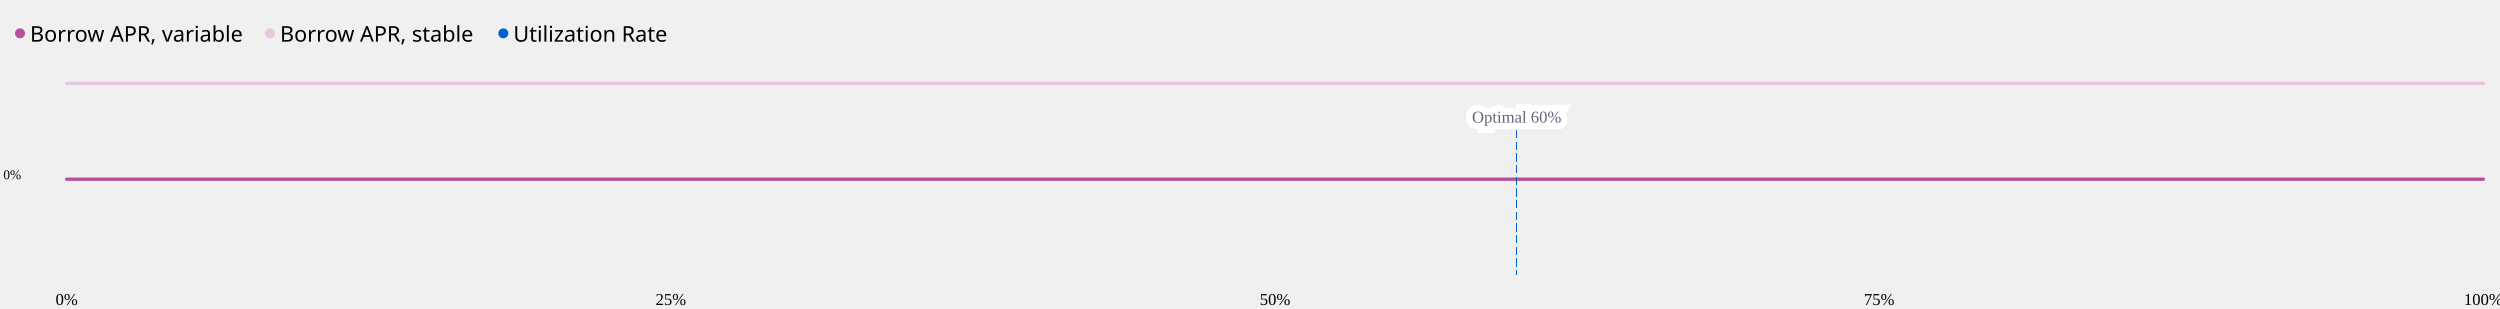
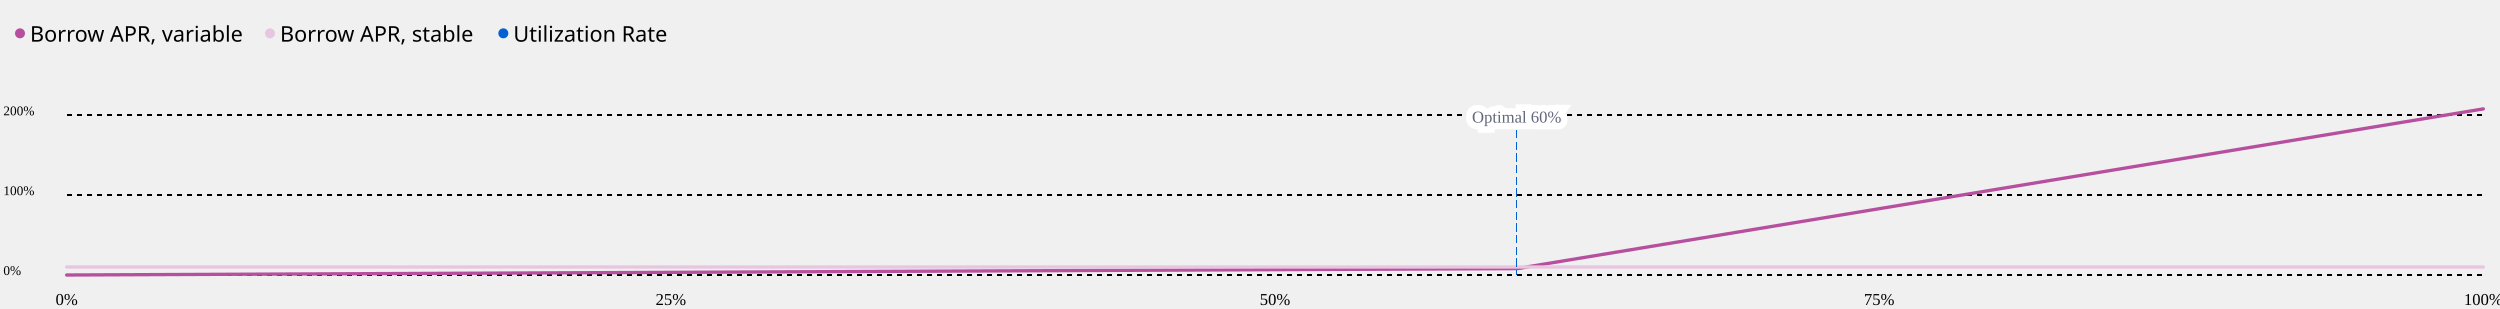
<svg xmlns="http://www.w3.org/2000/svg" style="background: white;" width="1500" height="185">
  <g style="color: black; font-size: 13px; font-family: sans-serif; transform: translate(18px, 25px);">
    <g>
      <circle r="3" cx="-6" cy="-5" style="fill: #B6509E" />
      <text>Borrow APR, variable</text>
    </g>
    <g style="transform: translateX(150px);">
      <circle r="3" cx="-6" cy="-5" style="fill: rgb(231, 198, 223)" />
      <text>Borrow APR, stable</text>
    </g>
    <g style="transform: translateX(290px);">
      <circle r="3" cx="-6" cy="-5" style="fill: rgb(0, 98, 210)" />
      <text>Utilization Rate</text>
    </g>
  </g>
  <g class="visx-group" transform="translate(40, 50)">
    <g class="visx-group visx-rows" transform="translate(0, 0)">
-       <line class="visx-line" x1="0" y1="57.5" x2="1450" y2="57.5" fill="transparent" shape-rendering="crispEdges" stroke="#000" stroke-width="1" stroke-dasharray="3,3" pointer-events="none" />
+       <line class="visx-line" x1="0" y1="115" x2="1450" y2="115" fill="transparent" shape-rendering="crispEdges" stroke="#000" stroke-width="1" stroke-dasharray="3,3" pointer-events="none" />
+       <line class="visx-line" x1="0" y1="67.083" x2="1450" y2="67.083" fill="transparent" shape-rendering="crispEdges" stroke="#000" stroke-width="1" stroke-dasharray="3,3" pointer-events="none" />
+       <line class="visx-line" x1="0" y1="19.167" x2="1450" y2="19.167" fill="transparent" shape-rendering="crispEdges" stroke="#000" stroke-width="1" stroke-dasharray="3,3" pointer-events="none" />
    </g>
-     <path class="visx-linepath" d="M0,57.5C2.417,57.5,4.833,57.5,7.25,57.5C9.667,57.5,12.083,57.5,14.5,57.5C16.917,57.5,19.333,57.5,21.75,57.5C24.167,57.5,26.583,57.5,29,57.5C31.417,57.5,33.833,57.5,36.25,57.5C38.667,57.5,41.083,57.5,43.5,57.5C45.917,57.5,48.333,57.5,50.75,57.5C53.167,57.5,55.583,57.5,58,57.5C60.417,57.5,62.833,57.5,65.25,57.5C67.667,57.5,70.083,57.5,72.5,57.5C74.917,57.5,77.333,57.5,79.75,57.5C82.167,57.5,84.583,57.5,87,57.5C89.417,57.5,91.833,57.5,94.25,57.5C96.667,57.5,99.083,57.5,101.5,57.5C103.917,57.5,106.333,57.5,108.75,57.5C111.167,57.5,113.583,57.5,116,57.5C118.417,57.5,120.833,57.5,123.25,57.5C125.667,57.5,128.083,57.5,130.5,57.5C132.917,57.5,135.333,57.5,137.75,57.5C140.167,57.5,142.583,57.5,145,57.5C147.417,57.5,149.833,57.5,152.25,57.5C154.667,57.5,157.083,57.5,159.5,57.5C161.917,57.5,164.333,57.5,166.75,57.5C169.167,57.5,171.583,57.5,174,57.5C176.417,57.5,178.833,57.5,181.25,57.5C183.667,57.5,186.083,57.5,188.5,57.5C190.917,57.5,193.333,57.5,195.75,57.5C198.167,57.5,200.583,57.5,203,57.5C205.417,57.5,207.833,57.5,210.25,57.5C212.667,57.5,215.083,57.5,217.5,57.5C219.917,57.5,222.333,57.5,224.75,57.5C227.167,57.5,229.583,57.5,232,57.5C234.417,57.5,236.833,57.5,239.25,57.5C241.667,57.5,244.083,57.5,246.5,57.5C248.917,57.5,251.333,57.5,253.75,57.5C256.167,57.5,258.583,57.5,261,57.5C263.417,57.5,265.833,57.5,268.25,57.5C270.667,57.5,273.083,57.5,275.5,57.5C277.917,57.5,280.333,57.5,282.75,57.5C285.167,57.5,287.583,57.5,290,57.5C292.417,57.5,294.833,57.5,297.25,57.5C299.667,57.5,302.083,57.5,304.5,57.5C306.917,57.5,309.333,57.5,311.75,57.5C314.167,57.5,316.583,57.5,319,57.5C321.417,57.5,323.833,57.5,326.25,57.5C328.667,57.5,331.083,57.5,333.5,57.5C335.917,57.5,338.333,57.5,340.75,57.5C343.167,57.5,345.583,57.5,348,57.5C350.417,57.5,352.833,57.5,355.25,57.5C357.667,57.5,360.083,57.5,362.5,57.5C364.917,57.5,367.333,57.5,369.75,57.5C372.167,57.5,374.583,57.5,377,57.5C379.417,57.5,381.833,57.5,384.25,57.5C386.667,57.5,389.083,57.5,391.5,57.5C393.917,57.5,396.333,57.5,398.75,57.5C401.167,57.5,403.583,57.5,406,57.5C408.417,57.5,410.833,57.5,413.25,57.5C415.667,57.5,418.083,57.5,420.5,57.5C422.917,57.5,425.333,57.5,427.75,57.5C430.167,57.5,432.583,57.5,435,57.5C437.417,57.5,439.833,57.5,442.25,57.5C444.667,57.5,447.083,57.5,449.5,57.5C451.917,57.5,454.333,57.5,456.75,57.5C459.167,57.5,461.583,57.5,464,57.5C466.417,57.5,468.833,57.5,471.25,57.5C473.667,57.5,476.083,57.5,478.5,57.5C480.917,57.5,483.333,57.5,485.75,57.5C488.167,57.5,490.583,57.5,493,57.5C495.417,57.5,497.833,57.5,500.25,57.5C502.667,57.5,505.083,57.5,507.5,57.5C509.917,57.5,512.333,57.5,514.75,57.5C517.167,57.5,519.583,57.5,522,57.5C524.417,57.5,526.833,57.5,529.25,57.5C531.667,57.5,534.083,57.5,536.5,57.5C538.917,57.5,541.333,57.5,543.75,57.5C546.167,57.5,548.583,57.5,551,57.5C553.417,57.5,555.833,57.5,558.25,57.5C560.667,57.5,563.083,57.5,565.5,57.5C567.917,57.5,570.333,57.5,572.75,57.5C575.167,57.5,577.583,57.5,580,57.5C582.417,57.5,584.833,57.5,587.25,57.5C589.667,57.5,592.083,57.5,594.5,57.5C596.917,57.5,599.333,57.5,601.75,57.5C604.167,57.5,606.583,57.5,609,57.5C611.417,57.5,613.833,57.5,616.25,57.5C618.667,57.5,621.083,57.5,623.5,57.5C625.917,57.5,628.333,57.5,630.75,57.5C633.167,57.5,635.583,57.5,638,57.5C640.417,57.5,642.833,57.5,645.25,57.5C647.667,57.5,650.083,57.5,652.5,57.5C654.917,57.5,657.333,57.5,659.75,57.5C662.167,57.5,664.583,57.5,667,57.5C669.417,57.5,671.833,57.5,674.25,57.5C676.667,57.5,679.083,57.5,681.5,57.5C683.917,57.5,686.333,57.5,688.75,57.5C691.167,57.5,693.583,57.5,696,57.5C698.417,57.5,700.833,57.5,703.25,57.5C705.667,57.5,708.083,57.5,710.5,57.5C712.917,57.5,715.333,57.5,717.75,57.5C720.167,57.5,722.583,57.5,725,57.5C727.417,57.5,729.833,57.5,732.25,57.5C734.667,57.5,737.083,57.5,739.5,57.5C741.917,57.5,744.333,57.5,746.75,57.5C749.167,57.5,751.583,57.5,754,57.5C756.417,57.5,758.833,57.5,761.25,57.5C763.667,57.5,766.083,57.5,768.5,57.5C770.917,57.5,773.333,57.5,775.75,57.5C778.167,57.5,780.583,57.5,783,57.5C785.417,57.5,787.833,57.5,790.25,57.5C792.667,57.5,795.083,57.5,797.5,57.5C799.917,57.5,802.333,57.5,804.75,57.5C807.167,57.5,809.583,57.5,812,57.5C814.417,57.5,816.833,57.5,819.25,57.5C821.667,57.5,824.083,57.5,826.5,57.5C828.917,57.5,831.333,57.5,833.75,57.5C836.167,57.5,838.583,57.5,841,57.5C843.417,57.5,845.833,57.5,848.25,57.5C850.667,57.5,853.083,57.5,855.5,57.5C857.917,57.5,860.333,57.5,862.75,57.5C865.167,57.5,867.583,57.5,870,57.5C872.417,57.5,874.833,57.5,877.25,57.5C879.667,57.5,882.083,57.5,884.5,57.5C886.917,57.5,889.333,57.5,891.75,57.5C894.167,57.5,896.583,57.5,899,57.5C901.417,57.5,903.833,57.5,906.25,57.5C908.667,57.5,911.083,57.5,913.5,57.5C915.917,57.5,918.333,57.5,920.75,57.5C923.167,57.5,925.583,57.5,928,57.5C930.417,57.5,932.833,57.5,935.25,57.5C937.667,57.5,940.083,57.5,942.5,57.5C944.917,57.5,947.333,57.5,949.75,57.5C952.167,57.5,954.583,57.5,957,57.5C959.417,57.5,961.833,57.5,964.25,57.5C966.667,57.5,969.083,57.5,971.5,57.5C973.917,57.5,976.333,57.5,978.75,57.5C981.167,57.5,983.583,57.5,986,57.5C988.417,57.5,990.833,57.5,993.25,57.5C995.667,57.5,998.083,57.5,1000.5,57.5C1002.917,57.5,1005.333,57.5,1007.75,57.5C1010.167,57.5,1012.583,57.5,1015,57.5C1017.417,57.5,1019.833,57.5,1022.25,57.5C1024.667,57.5,1027.083,57.5,1029.5,57.5C1031.917,57.5,1034.333,57.5,1036.75,57.5C1039.167,57.5,1041.583,57.5,1044,57.5C1046.417,57.5,1048.833,57.5,1051.25,57.5C1053.667,57.5,1056.083,57.5,1058.5,57.5C1060.917,57.5,1063.333,57.5,1065.75,57.5C1068.167,57.5,1070.583,57.5,1073,57.5C1075.417,57.5,1077.833,57.5,1080.25,57.5C1082.667,57.5,1085.083,57.5,1087.5,57.5C1089.917,57.5,1092.333,57.5,1094.75,57.5C1097.167,57.5,1099.583,57.5,1102,57.5C1104.417,57.5,1106.833,57.5,1109.25,57.5C1111.667,57.5,1114.083,57.5,1116.5,57.5C1118.917,57.5,1121.333,57.5,1123.75,57.5C1126.167,57.5,1128.583,57.5,1131,57.5C1133.417,57.5,1135.833,57.5,1138.25,57.5C1140.667,57.5,1143.083,57.5,1145.5,57.5C1147.917,57.5,1150.333,57.5,1152.75,57.5C1155.167,57.5,1157.583,57.5,1160,57.5C1162.417,57.5,1164.833,57.5,1167.25,57.5C1169.667,57.5,1172.083,57.5,1174.5,57.5C1176.917,57.5,1179.333,57.5,1181.75,57.5C1184.167,57.5,1186.583,57.5,1189,57.5C1191.417,57.5,1193.833,57.5,1196.25,57.5C1198.667,57.5,1201.083,57.5,1203.5,57.5C1205.917,57.5,1208.333,57.5,1210.75,57.5C1213.167,57.5,1215.583,57.5,1218,57.5C1220.417,57.5,1222.833,57.5,1225.25,57.5C1227.667,57.5,1230.083,57.5,1232.5,57.5C1234.917,57.5,1237.333,57.5,1239.75,57.5C1242.167,57.5,1244.583,57.5,1247,57.5C1249.417,57.5,1251.833,57.5,1254.25,57.5C1256.667,57.5,1259.083,57.5,1261.5,57.5C1263.917,57.5,1266.333,57.5,1268.75,57.5C1271.167,57.5,1273.583,57.5,1276,57.5C1278.417,57.5,1280.833,57.5,1283.25,57.5C1285.667,57.5,1288.083,57.5,1290.5,57.5C1292.917,57.5,1295.333,57.5,1297.75,57.5C1300.167,57.5,1302.583,57.5,1305,57.5C1307.417,57.5,1309.833,57.5,1312.25,57.5C1314.667,57.5,1317.083,57.5,1319.5,57.5C1321.917,57.5,1324.333,57.5,1326.75,57.5C1329.167,57.5,1331.583,57.5,1334,57.5C1336.417,57.5,1338.833,57.5,1341.25,57.5C1343.667,57.5,1346.083,57.5,1348.5,57.5C1350.917,57.5,1353.333,57.5,1355.75,57.5C1358.167,57.5,1360.583,57.5,1363,57.5C1365.417,57.5,1367.833,57.5,1370.25,57.5C1372.667,57.5,1375.083,57.5,1377.5,57.5C1379.917,57.5,1382.333,57.5,1384.75,57.5C1387.167,57.5,1389.583,57.5,1392,57.5C1394.417,57.5,1396.833,57.5,1399.25,57.5C1401.667,57.5,1404.083,57.5,1406.5,57.5C1408.917,57.5,1411.333,57.5,1413.75,57.5C1416.167,57.5,1418.583,57.5,1421,57.5C1423.417,57.5,1425.833,57.5,1428.25,57.5C1430.667,57.5,1433.083,57.5,1435.5,57.5C1437.917,57.5,1440.333,57.5,1442.75,57.5C1445.167,57.5,1447.583,57.5,1450,57.5" fill="transparent" stroke-linecap="round" stroke="#B6509E" stroke-width="2" />
-     <path class="visx-linepath" d="M0,0C2.417,0,4.833,0,7.25,0C9.667,0,12.083,0,14.5,0C16.917,0,19.333,0,21.75,0C24.167,0,26.583,0,29,0C31.417,0,33.833,0,36.25,0C38.667,0,41.083,0,43.5,0C45.917,0,48.333,0,50.75,0C53.167,0,55.583,0,58,0C60.417,0,62.833,0,65.25,0C67.667,0,70.083,0,72.5,0C74.917,0,77.333,0,79.75,0C82.167,0,84.583,0,87,0C89.417,0,91.833,0,94.25,0C96.667,0,99.083,0,101.5,0C103.917,0,106.333,0,108.75,0C111.167,0,113.583,0,116,0C118.417,0,120.833,0,123.25,0C125.667,0,128.083,0,130.5,0C132.917,0,135.333,0,137.75,0C140.167,0,142.583,0,145,0C147.417,0,149.833,0,152.25,0C154.667,0,157.083,0,159.5,0C161.917,0,164.333,0,166.75,0C169.167,0,171.583,0,174,0C176.417,0,178.833,0,181.25,0C183.667,0,186.083,0,188.5,0C190.917,0,193.333,0,195.75,0C198.167,0,200.583,0,203,0C205.417,0,207.833,0,210.25,0C212.667,0,215.083,0,217.5,0C219.917,0,222.333,0,224.75,0C227.167,0,229.583,0,232,0C234.417,0,236.833,0,239.25,0C241.667,0,244.083,0,246.5,0C248.917,0,251.333,0,253.75,0C256.167,0,258.583,0,261,0C263.417,0,265.833,0,268.25,0C270.667,0,273.083,0,275.5,0C277.917,0,280.333,0,282.75,0C285.167,0,287.583,0,290,0C292.417,0,294.833,0,297.25,0C299.667,0,302.083,0,304.5,0C306.917,0,309.333,0,311.75,0C314.167,0,316.583,0,319,0C321.417,0,323.833,0,326.25,0C328.667,0,331.083,0,333.5,0C335.917,0,338.333,0,340.75,0C343.167,0,345.583,0,348,0C350.417,0,352.833,0,355.25,0C357.667,0,360.083,0,362.5,0C364.917,0,367.333,0,369.75,0C372.167,0,374.583,0,377,0C379.417,0,381.833,0,384.25,0C386.667,0,389.083,0,391.5,0C393.917,0,396.333,0,398.75,0C401.167,0,403.583,0,406,0C408.417,0,410.833,0,413.25,0C415.667,0,418.083,0,420.5,0C422.917,0,425.333,0,427.75,0C430.167,0,432.583,0,435,0C437.417,0,439.833,0,442.25,0C444.667,0,447.083,0,449.5,0C451.917,0,454.333,0,456.75,0C459.167,0,461.583,0,464,0C466.417,0,468.833,0,471.25,0C473.667,0,476.083,0,478.5,0C480.917,0,483.333,0,485.75,0C488.167,0,490.583,0,493,0C495.417,0,497.833,0,500.25,0C502.667,0,505.083,0,507.5,0C509.917,0,512.333,0,514.75,0C517.167,0,519.583,0,522,0C524.417,0,526.833,0,529.25,0C531.667,0,534.083,0,536.5,0C538.917,0,541.333,0,543.75,0C546.167,0,548.583,0,551,0C553.417,0,555.833,0,558.25,0C560.667,0,563.083,0,565.5,0C567.917,0,570.333,0,572.75,0C575.167,0,577.583,0,580,0C582.417,0,584.833,0,587.25,0C589.667,0,592.083,0,594.5,0C596.917,0,599.333,0,601.75,0C604.167,0,606.583,0,609,0C611.417,0,613.833,0,616.25,0C618.667,0,621.083,0,623.5,0C625.917,0,628.333,0,630.75,0C633.167,0,635.583,0,638,0C640.417,0,642.833,0,645.25,0C647.667,0,650.083,0,652.5,0C654.917,0,657.333,0,659.75,0C662.167,0,664.583,0,667,0C669.417,0,671.833,0,674.25,0C676.667,0,679.083,0,681.5,0C683.917,0,686.333,0,688.75,0C691.167,0,693.583,0,696,0C698.417,0,700.833,0,703.25,0C705.667,0,708.083,0,710.5,0C712.917,0,715.333,0,717.75,0C720.167,0,722.583,0,725,0C727.417,0,729.833,0,732.25,0C734.667,0,737.083,0,739.5,0C741.917,0,744.333,0,746.75,0C749.167,0,751.583,0,754,0C756.417,0,758.833,0,761.25,0C763.667,0,766.083,0,768.5,0C770.917,0,773.333,0,775.75,0C778.167,0,780.583,0,783,0C785.417,0,787.833,0,790.25,0C792.667,0,795.083,0,797.5,0C799.917,0,802.333,0,804.75,0C807.167,0,809.583,0,812,0C814.417,0,816.833,0,819.25,0C821.667,0,824.083,0,826.5,0C828.917,0,831.333,0,833.75,0C836.167,0,838.583,0,841,0C843.417,0,845.833,0,848.25,0C850.667,0,853.083,0,855.5,0C857.917,0,860.333,0,862.75,0C865.167,0,867.583,0,870,0C872.417,0,874.833,0,877.25,0C879.667,0,882.083,0,884.5,0C886.917,0,889.333,0,891.75,0C894.167,0,896.583,0,899,0C901.417,0,903.833,0,906.25,0C908.667,0,911.083,0,913.5,0C915.917,0,918.333,0,920.75,0C923.167,0,925.583,0,928,0C930.417,0,932.833,0,935.25,0C937.667,0,940.083,0,942.5,0C944.917,0,947.333,0,949.75,0C952.167,0,954.583,0,957,0C959.417,0,961.833,0,964.25,0C966.667,0,969.083,0,971.5,0C973.917,0,976.333,0,978.75,0C981.167,0,983.583,0,986,0C988.417,0,990.833,0,993.25,0C995.667,0,998.083,0,1000.5,0C1002.917,0,1005.333,0,1007.75,0C1010.167,0,1012.583,0,1015,0C1017.417,0,1019.833,0,1022.25,0C1024.667,0,1027.083,0,1029.5,0C1031.917,0,1034.333,0,1036.75,0C1039.167,0,1041.583,0,1044,0C1046.417,0,1048.833,0,1051.25,0C1053.667,0,1056.083,0,1058.5,0C1060.917,0,1063.333,0,1065.75,0C1068.167,0,1070.583,0,1073,0C1075.417,0,1077.833,0,1080.25,0C1082.667,0,1085.083,0,1087.5,0C1089.917,0,1092.333,0,1094.75,0C1097.167,0,1099.583,0,1102,0C1104.417,0,1106.833,0,1109.25,0C1111.667,0,1114.083,0,1116.5,0C1118.917,0,1121.333,0,1123.75,0C1126.167,0,1128.583,0,1131,0C1133.417,0,1135.833,0,1138.25,0C1140.667,0,1143.083,0,1145.5,0C1147.917,0,1150.333,0,1152.75,0C1155.167,0,1157.583,0,1160,0C1162.417,0,1164.833,0,1167.25,0C1169.667,0,1172.083,0,1174.5,0C1176.917,0,1179.333,0,1181.75,0C1184.167,0,1186.583,0,1189,0C1191.417,0,1193.833,0,1196.25,0C1198.667,0,1201.083,0,1203.5,0C1205.917,0,1208.333,0,1210.75,0C1213.167,0,1215.583,0,1218,0C1220.417,0,1222.833,0,1225.25,0C1227.667,0,1230.083,0,1232.5,0C1234.917,0,1237.333,0,1239.75,0C1242.167,0,1244.583,0,1247,0C1249.417,0,1251.833,0,1254.25,0C1256.667,0,1259.083,0,1261.5,0C1263.917,0,1266.333,0,1268.75,0C1271.167,0,1273.583,0,1276,0C1278.417,0,1280.833,0,1283.25,0C1285.667,0,1288.083,0,1290.5,0C1292.917,0,1295.333,0,1297.75,0C1300.167,0,1302.583,0,1305,0C1307.417,0,1309.833,0,1312.25,0C1314.667,0,1317.083,0,1319.5,0C1321.917,0,1324.333,0,1326.75,0C1329.167,0,1331.583,0,1334,0C1336.417,0,1338.833,0,1341.25,0C1343.667,0,1346.083,0,1348.5,0C1350.917,0,1353.333,0,1355.75,0C1358.167,0,1360.583,0,1363,0C1365.417,0,1367.833,0,1370.25,0C1372.667,0,1375.083,0,1377.5,0C1379.917,0,1382.333,0,1384.75,0C1387.167,0,1389.583,0,1392,0C1394.417,0,1396.833,0,1399.25,0C1401.667,0,1404.083,0,1406.5,0C1408.917,0,1411.333,0,1413.75,0C1416.167,0,1418.583,0,1421,0C1423.417,0,1425.833,0,1428.25,0C1430.667,0,1433.083,0,1435.5,0C1437.917,0,1440.333,0,1442.75,0C1445.167,0,1447.583,0,1450,0" fill="transparent" stroke-linecap="round" stroke="#E7C6DF" stroke-width="2" />
+     <path class="visx-linepath" d="M0,115C2.417,114.989,4.833,114.979,7.25,114.968C9.667,114.957,12.083,114.947,14.5,114.936C16.917,114.925,19.333,114.915,21.75,114.904C24.167,114.894,26.583,114.883,29,114.872C31.417,114.862,33.833,114.851,36.25,114.84C38.667,114.83,41.083,114.819,43.5,114.808C45.917,114.798,48.333,114.787,50.75,114.776C53.167,114.766,55.583,114.755,58,114.744C60.417,114.734,62.833,114.723,65.25,114.713C67.667,114.702,70.083,114.691,72.5,114.681C74.917,114.67,77.333,114.659,79.75,114.649C82.167,114.638,84.583,114.627,87,114.617C89.417,114.606,91.833,114.595,94.25,114.585C96.667,114.574,99.083,114.563,101.5,114.553C103.917,114.542,106.333,114.531,108.75,114.521C111.167,114.51,113.583,114.5,116,114.489C118.417,114.478,120.833,114.468,123.25,114.457C125.667,114.446,128.083,114.436,130.5,114.425C132.917,114.414,135.333,114.404,137.75,114.393C140.167,114.382,142.583,114.372,145,114.361C147.417,114.35,149.833,114.34,152.25,114.329C154.667,114.319,157.083,114.308,159.5,114.297C161.917,114.287,164.333,114.276,166.75,114.265C169.167,114.255,171.583,114.244,174,114.233C176.417,114.223,178.833,114.212,181.25,114.201C183.667,114.191,186.083,114.18,188.5,114.169C190.917,114.159,193.333,114.148,195.75,114.138C198.167,114.127,200.583,114.116,203,114.106C205.417,114.095,207.833,114.084,210.25,114.074C212.667,114.063,215.083,114.052,217.5,114.042C219.917,114.031,222.333,114.02,224.75,114.01C227.167,113.999,229.583,113.988,232,113.978C234.417,113.967,236.833,113.956,239.25,113.946C241.667,113.935,244.083,113.925,246.5,113.914C248.917,113.903,251.333,113.893,253.75,113.882C256.167,113.871,258.583,113.861,261,113.85C263.417,113.839,265.833,113.829,268.25,113.818C270.667,113.807,273.083,113.797,275.5,113.786C277.917,113.775,280.333,113.765,282.75,113.754C285.167,113.744,287.583,113.733,290,113.722C292.417,113.712,294.833,113.701,297.25,113.69C299.667,113.68,302.083,113.669,304.5,113.658C306.917,113.648,309.333,113.637,311.75,113.626C314.167,113.616,316.583,113.605,319,113.594C321.417,113.584,323.833,113.573,326.25,113.562C328.667,113.552,331.083,113.541,333.5,113.531C335.917,113.52,338.333,113.509,340.75,113.499C343.167,113.488,345.583,113.477,348,113.467C350.417,113.456,352.833,113.445,355.25,113.435C357.667,113.424,360.083,113.413,362.5,113.403C364.917,113.392,367.333,113.381,369.75,113.371C372.167,113.36,374.583,113.35,377,113.339C379.417,113.328,381.833,113.318,384.25,113.307C386.667,113.296,389.083,113.286,391.5,113.275C393.917,113.264,396.333,113.254,398.75,113.243C401.167,113.232,403.583,113.222,406,113.211C408.417,113.2,410.833,113.19,413.25,113.179C415.667,113.169,418.083,113.158,420.5,113.147C422.917,113.137,425.333,113.126,427.75,113.115C430.167,113.105,432.583,113.094,435,113.083C437.417,113.073,439.833,113.062,442.25,113.051C444.667,113.041,447.083,113.03,449.5,113.019C451.917,113.009,454.333,112.998,456.75,112.988C459.167,112.977,461.583,112.966,464,112.956C466.417,112.945,468.833,112.934,471.25,112.924C473.667,112.913,476.083,112.902,478.5,112.892C480.917,112.881,483.333,112.87,485.75,112.86C488.167,112.849,490.583,112.838,493,112.828C495.417,112.817,497.833,112.806,500.25,112.796C502.667,112.785,505.083,112.775,507.5,112.764C509.917,112.753,512.333,112.743,514.75,112.732C517.167,112.721,519.583,112.711,522,112.7C524.417,112.689,526.833,112.679,529.25,112.668C531.667,112.657,534.083,112.647,536.5,112.636C538.917,112.625,541.333,112.615,543.75,112.604C546.167,112.594,548.583,112.583,551,112.572C553.417,112.562,555.833,112.551,558.25,112.54C560.667,112.53,563.083,112.519,565.5,112.508C567.917,112.498,570.333,112.487,572.75,112.476C575.167,112.466,577.583,112.455,580,112.444C582.417,112.434,584.833,112.423,587.25,112.413C589.667,112.402,592.083,112.391,594.5,112.381C596.917,112.37,599.333,112.359,601.75,112.349C604.167,112.338,606.583,112.327,609,112.317C611.417,112.306,613.833,112.295,616.25,112.285C618.667,112.274,621.083,112.263,623.5,112.253C625.917,112.242,628.333,112.231,630.75,112.221C633.167,112.21,635.583,112.2,638,112.189C640.417,112.178,642.833,112.168,645.25,112.157C647.667,112.146,650.083,112.136,652.5,112.125C654.917,112.114,657.333,112.104,659.75,112.093C662.167,112.082,664.583,112.072,667,112.061C669.417,112.05,671.833,112.04,674.25,112.029C676.667,112.019,679.083,112.008,681.5,111.997C683.917,111.987,686.333,111.976,688.75,111.965C691.167,111.955,693.583,111.944,696,111.933C698.417,111.923,700.833,111.912,703.25,111.901C705.667,111.891,708.083,111.88,710.5,111.869C712.917,111.859,715.333,111.848,717.75,111.838C720.167,111.827,722.583,111.816,725,111.806C727.417,111.795,729.833,111.784,732.25,111.774C734.667,111.763,737.083,111.752,739.5,111.742C741.917,111.731,744.333,111.72,746.75,111.71C749.167,111.699,751.583,111.688,754,111.678C756.417,111.667,758.833,111.656,761.25,111.646C763.667,111.635,766.083,111.625,768.5,111.614C770.917,111.603,773.333,111.593,775.75,111.582C778.167,111.571,780.583,111.561,783,111.55C785.417,111.539,787.833,111.529,790.25,111.518C792.667,111.507,795.083,111.497,797.5,111.486C799.917,111.475,802.333,111.465,804.75,111.454C807.167,111.444,809.583,111.433,812,111.422C814.417,111.412,816.833,111.401,819.25,111.39C821.667,111.38,824.083,111.369,826.5,111.358C828.917,111.348,831.333,111.337,833.75,111.326C836.167,111.316,838.583,111.305,841,111.294C843.417,111.284,845.833,111.273,848.25,111.263C850.667,111.252,853.083,111.241,855.5,111.231C857.917,111.22,860.333,111.209,862.75,111.199C865.167,111.188,867.583,111.188,870,111.167C872.417,111.145,874.833,110.368,877.25,109.969C879.667,109.569,882.083,109.17,884.5,108.771C886.917,108.372,889.333,107.972,891.75,107.573C894.167,107.174,896.583,106.774,899,106.375C901.417,105.976,903.833,105.576,906.25,105.177C908.667,104.778,911.083,104.378,913.5,103.979C915.917,103.58,918.333,103.181,920.75,102.781C923.167,102.382,925.583,101.983,928,101.583C930.417,101.184,932.833,100.785,935.25,100.385C937.667,99.986,940.083,99.587,942.5,99.188C944.917,98.788,947.333,98.389,949.75,97.99C952.167,97.59,954.583,97.191,957,96.792C959.417,96.392,961.833,95.993,964.25,95.594C966.667,95.194,969.083,94.795,971.5,94.396C973.917,93.997,976.333,93.597,978.75,93.198C981.167,92.799,983.583,92.399,986,92C988.417,91.601,990.833,91.201,993.25,90.802C995.667,90.403,998.083,90.003,1000.5,89.604C1002.917,89.205,1005.333,88.806,1007.75,88.406C1010.167,88.007,1012.583,87.608,1015,87.208C1017.417,86.809,1019.833,86.41,1022.25,86.01C1024.667,85.611,1027.083,85.212,1029.5,84.812C1031.917,84.413,1034.333,84.014,1036.75,83.615C1039.167,83.215,1041.583,82.816,1044,82.417C1046.417,82.017,1048.833,81.618,1051.25,81.219C1053.667,80.819,1056.083,80.42,1058.5,80.021C1060.917,79.622,1063.333,79.222,1065.75,78.823C1068.167,78.424,1070.583,78.024,1073,77.625C1075.417,77.226,1077.833,76.826,1080.25,76.427C1082.667,76.028,1085.083,75.628,1087.5,75.229C1089.917,74.83,1092.333,74.431,1094.75,74.031C1097.167,73.632,1099.583,73.233,1102,72.833C1104.417,72.434,1106.833,72.035,1109.25,71.635C1111.667,71.236,1114.083,70.837,1116.5,70.438C1118.917,70.038,1121.333,69.639,1123.75,69.24C1126.167,68.84,1128.583,68.441,1131,68.042C1133.417,67.642,1135.833,67.243,1138.25,66.844C1140.667,66.444,1143.083,66.045,1145.5,65.646C1147.917,65.247,1150.333,64.847,1152.75,64.448C1155.167,64.049,1157.583,63.649,1160,63.25C1162.417,62.851,1164.833,62.451,1167.25,62.052C1169.667,61.653,1172.083,61.253,1174.5,60.854C1176.917,60.455,1179.333,60.056,1181.75,59.656C1184.167,59.257,1186.583,58.858,1189,58.458C1191.417,58.059,1193.833,57.66,1196.25,57.26C1198.667,56.861,1201.083,56.462,1203.5,56.063C1205.917,55.663,1208.333,55.264,1210.75,54.865C1213.167,54.465,1215.583,54.066,1218,53.667C1220.417,53.267,1222.833,52.868,1225.25,52.469C1227.667,52.069,1230.083,51.67,1232.5,51.271C1234.917,50.872,1237.333,50.472,1239.75,50.073C1242.167,49.674,1244.583,49.274,1247,48.875C1249.417,48.476,1251.833,48.076,1254.25,47.677C1256.667,47.278,1259.083,46.878,1261.5,46.479C1263.917,46.08,1266.333,45.681,1268.75,45.281C1271.167,44.882,1273.583,44.483,1276,44.083C1278.417,43.684,1280.833,43.285,1283.25,42.885C1285.667,42.486,1288.083,42.087,1290.5,41.688C1292.917,41.288,1295.333,40.889,1297.75,40.49C1300.167,40.09,1302.583,39.691,1305,39.292C1307.417,38.892,1309.833,38.493,1312.25,38.094C1314.667,37.694,1317.083,37.295,1319.5,36.896C1321.917,36.497,1324.333,36.097,1326.75,35.698C1329.167,35.299,1331.583,34.899,1334,34.5C1336.417,34.101,1338.833,33.701,1341.25,33.302C1343.667,32.903,1346.083,32.503,1348.5,32.104C1350.917,31.705,1353.333,31.306,1355.75,30.906C1358.167,30.507,1360.583,30.108,1363,29.708C1365.417,29.309,1367.833,28.91,1370.25,28.51C1372.667,28.111,1375.083,27.712,1377.5,27.313C1379.917,26.913,1382.333,26.514,1384.75,26.115C1387.167,25.715,1389.583,25.316,1392,24.917C1394.417,24.517,1396.833,24.118,1399.25,23.719C1401.667,23.319,1404.083,22.92,1406.5,22.521C1408.917,22.122,1411.333,21.722,1413.75,21.323C1416.167,20.924,1418.583,20.524,1421,20.125C1423.417,19.726,1425.833,19.326,1428.25,18.927C1430.667,18.528,1433.083,18.128,1435.5,17.729C1437.917,17.33,1440.333,16.931,1442.75,16.531C1445.167,16.132,1447.583,15.733,1450,15.333" fill="transparent" stroke-linecap="round" stroke="#B6509E" stroke-width="2" />
+     <path class="visx-linepath" d="M0,110.208C2.417,110.208,4.833,110.208,7.25,110.208C9.667,110.208,12.083,110.208,14.5,110.208C16.917,110.208,19.333,110.208,21.75,110.208C24.167,110.208,26.583,110.208,29,110.208C31.417,110.208,33.833,110.208,36.25,110.208C38.667,110.208,41.083,110.208,43.5,110.208C45.917,110.208,48.333,110.208,50.75,110.208C53.167,110.208,55.583,110.208,58,110.208C60.417,110.208,62.833,110.208,65.25,110.208C67.667,110.208,70.083,110.208,72.5,110.208C74.917,110.208,77.333,110.208,79.75,110.208C82.167,110.208,84.583,110.208,87,110.208C89.417,110.208,91.833,110.208,94.25,110.208C96.667,110.208,99.083,110.208,101.5,110.208C103.917,110.208,106.333,110.208,108.75,110.208C111.167,110.208,113.583,110.208,116,110.208C118.417,110.208,120.833,110.208,123.25,110.208C125.667,110.208,128.083,110.208,130.5,110.208C132.917,110.208,135.333,110.208,137.75,110.208C140.167,110.208,142.583,110.208,145,110.208C147.417,110.208,149.833,110.208,152.25,110.208C154.667,110.208,157.083,110.208,159.5,110.208C161.917,110.208,164.333,110.208,166.75,110.208C169.167,110.208,171.583,110.208,174,110.208C176.417,110.208,178.833,110.208,181.25,110.208C183.667,110.208,186.083,110.208,188.5,110.208C190.917,110.208,193.333,110.208,195.75,110.208C198.167,110.208,200.583,110.208,203,110.208C205.417,110.208,207.833,110.208,210.25,110.208C212.667,110.208,215.083,110.208,217.5,110.208C219.917,110.208,222.333,110.208,224.75,110.208C227.167,110.208,229.583,110.208,232,110.208C234.417,110.208,236.833,110.208,239.25,110.208C241.667,110.208,244.083,110.208,246.5,110.208C248.917,110.208,251.333,110.208,253.75,110.208C256.167,110.208,258.583,110.208,261,110.208C263.417,110.208,265.833,110.208,268.25,110.208C270.667,110.208,273.083,110.208,275.5,110.208C277.917,110.208,280.333,110.208,282.75,110.208C285.167,110.208,287.583,110.208,290,110.208C292.417,110.208,294.833,110.208,297.25,110.208C299.667,110.208,302.083,110.208,304.5,110.208C306.917,110.208,309.333,110.208,311.75,110.208C314.167,110.208,316.583,110.208,319,110.208C321.417,110.208,323.833,110.208,326.25,110.208C328.667,110.208,331.083,110.208,333.5,110.208C335.917,110.208,338.333,110.208,340.75,110.208C343.167,110.208,345.583,110.208,348,110.208C350.417,110.208,352.833,110.208,355.25,110.208C357.667,110.208,360.083,110.208,362.5,110.208C364.917,110.208,367.333,110.208,369.75,110.208C372.167,110.208,374.583,110.208,377,110.208C379.417,110.208,381.833,110.208,384.25,110.208C386.667,110.208,389.083,110.208,391.5,110.208C393.917,110.208,396.333,110.208,398.75,110.208C401.167,110.208,403.583,110.208,406,110.208C408.417,110.208,410.833,110.208,413.25,110.208C415.667,110.208,418.083,110.208,420.5,110.208C422.917,110.208,425.333,110.208,427.75,110.208C430.167,110.208,432.583,110.208,435,110.208C437.417,110.208,439.833,110.208,442.25,110.208C444.667,110.208,447.083,110.208,449.5,110.208C451.917,110.208,454.333,110.208,456.75,110.208C459.167,110.208,461.583,110.208,464,110.208C466.417,110.208,468.833,110.208,471.25,110.208C473.667,110.208,476.083,110.208,478.5,110.208C480.917,110.208,483.333,110.208,485.75,110.208C488.167,110.208,490.583,110.208,493,110.208C495.417,110.208,497.833,110.208,500.25,110.208C502.667,110.208,505.083,110.208,507.5,110.208C509.917,110.208,512.333,110.208,514.75,110.208C517.167,110.208,519.583,110.208,522,110.208C524.417,110.208,526.833,110.208,529.25,110.208C531.667,110.208,534.083,110.208,536.5,110.208C538.917,110.208,541.333,110.208,543.75,110.208C546.167,110.208,548.583,110.208,551,110.208C553.417,110.208,555.833,110.208,558.25,110.208C560.667,110.208,563.083,110.208,565.5,110.208C567.917,110.208,570.333,110.208,572.75,110.208C575.167,110.208,577.583,110.208,580,110.208C582.417,110.208,584.833,110.208,587.25,110.208C589.667,110.208,592.083,110.208,594.5,110.208C596.917,110.208,599.333,110.208,601.75,110.208C604.167,110.208,606.583,110.208,609,110.208C611.417,110.208,613.833,110.208,616.25,110.208C618.667,110.208,621.083,110.208,623.5,110.208C625.917,110.208,628.333,110.208,630.75,110.208C633.167,110.208,635.583,110.208,638,110.208C640.417,110.208,642.833,110.208,645.25,110.208C647.667,110.208,650.083,110.208,652.5,110.208C654.917,110.208,657.333,110.208,659.75,110.208C662.167,110.208,664.583,110.208,667,110.208C669.417,110.208,671.833,110.208,674.25,110.208C676.667,110.208,679.083,110.208,681.5,110.208C683.917,110.208,686.333,110.208,688.75,110.208C691.167,110.208,693.583,110.208,696,110.208C698.417,110.208,700.833,110.208,703.25,110.208C705.667,110.208,708.083,110.208,710.5,110.208C712.917,110.208,715.333,110.208,717.75,110.208C720.167,110.208,722.583,110.208,725,110.208C727.417,110.208,729.833,110.208,732.25,110.208C734.667,110.208,737.083,110.208,739.5,110.208C741.917,110.208,744.333,110.208,746.75,110.208C749.167,110.208,751.583,110.208,754,110.208C756.417,110.208,758.833,110.208,761.25,110.208C763.667,110.208,766.083,110.208,768.5,110.208C770.917,110.208,773.333,110.208,775.75,110.208C778.167,110.208,780.583,110.208,783,110.208C785.417,110.208,787.833,110.208,790.25,110.208C792.667,110.208,795.083,110.208,797.5,110.208C799.917,110.208,802.333,110.208,804.75,110.208C807.167,110.208,809.583,110.208,812,110.208C814.417,110.208,816.833,110.208,819.25,110.208C821.667,110.208,824.083,110.208,826.5,110.208C828.917,110.208,831.333,110.208,833.75,110.208C836.167,110.208,838.583,110.208,841,110.208C843.417,110.208,845.833,110.208,848.25,110.208C850.667,110.208,853.083,110.208,855.5,110.208C857.917,110.208,860.333,110.208,862.75,110.208C865.167,110.208,867.583,110.208,870,110.208C872.417,110.208,874.833,110.208,877.25,110.208C879.667,110.208,882.083,110.208,884.5,110.208C886.917,110.208,889.333,110.208,891.75,110.208C894.167,110.208,896.583,110.208,899,110.208C901.417,110.208,903.833,110.208,906.25,110.208C908.667,110.208,911.083,110.208,913.5,110.208C915.917,110.208,918.333,110.208,920.75,110.208C923.167,110.208,925.583,110.208,928,110.208C930.417,110.208,932.833,110.208,935.25,110.208C937.667,110.208,940.083,110.208,942.5,110.208C944.917,110.208,947.333,110.208,949.75,110.208C952.167,110.208,954.583,110.208,957,110.208C959.417,110.208,961.833,110.208,964.25,110.208C966.667,110.208,969.083,110.208,971.5,110.208C973.917,110.208,976.333,110.208,978.75,110.208C981.167,110.208,983.583,110.208,986,110.208C988.417,110.208,990.833,110.208,993.25,110.208C995.667,110.208,998.083,110.208,1000.5,110.208C1002.917,110.208,1005.333,110.208,1007.75,110.208C1010.167,110.208,1012.583,110.208,1015,110.208C1017.417,110.208,1019.833,110.208,1022.25,110.208C1024.667,110.208,1027.083,110.208,1029.5,110.208C1031.917,110.208,1034.333,110.208,1036.75,110.208C1039.167,110.208,1041.583,110.208,1044,110.208C1046.417,110.208,1048.833,110.208,1051.25,110.208C1053.667,110.208,1056.083,110.208,1058.5,110.208C1060.917,110.208,1063.333,110.208,1065.75,110.208C1068.167,110.208,1070.583,110.208,1073,110.208C1075.417,110.208,1077.833,110.208,1080.25,110.208C1082.667,110.208,1085.083,110.208,1087.5,110.208C1089.917,110.208,1092.333,110.208,1094.75,110.208C1097.167,110.208,1099.583,110.208,1102,110.208C1104.417,110.208,1106.833,110.208,1109.25,110.208C1111.667,110.208,1114.083,110.208,1116.5,110.208C1118.917,110.208,1121.333,110.208,1123.75,110.208C1126.167,110.208,1128.583,110.208,1131,110.208C1133.417,110.208,1135.833,110.208,1138.25,110.208C1140.667,110.208,1143.083,110.208,1145.5,110.208C1147.917,110.208,1150.333,110.208,1152.75,110.208C1155.167,110.208,1157.583,110.208,1160,110.208C1162.417,110.208,1164.833,110.208,1167.25,110.208C1169.667,110.208,1172.083,110.208,1174.5,110.208C1176.917,110.208,1179.333,110.208,1181.75,110.208C1184.167,110.208,1186.583,110.208,1189,110.208C1191.417,110.208,1193.833,110.208,1196.25,110.208C1198.667,110.208,1201.083,110.208,1203.5,110.208C1205.917,110.208,1208.333,110.208,1210.75,110.208C1213.167,110.208,1215.583,110.208,1218,110.208C1220.417,110.208,1222.833,110.208,1225.25,110.208C1227.667,110.208,1230.083,110.208,1232.5,110.208C1234.917,110.208,1237.333,110.208,1239.75,110.208C1242.167,110.208,1244.583,110.208,1247,110.208C1249.417,110.208,1251.833,110.208,1254.25,110.208C1256.667,110.208,1259.083,110.208,1261.5,110.208C1263.917,110.208,1266.333,110.208,1268.75,110.208C1271.167,110.208,1273.583,110.208,1276,110.208C1278.417,110.208,1280.833,110.208,1283.25,110.208C1285.667,110.208,1288.083,110.208,1290.5,110.208C1292.917,110.208,1295.333,110.208,1297.75,110.208C1300.167,110.208,1302.583,110.208,1305,110.208C1307.417,110.208,1309.833,110.208,1312.25,110.208C1314.667,110.208,1317.083,110.208,1319.5,110.208C1321.917,110.208,1324.333,110.208,1326.75,110.208C1329.167,110.208,1331.583,110.208,1334,110.208C1336.417,110.208,1338.833,110.208,1341.25,110.208C1343.667,110.208,1346.083,110.208,1348.5,110.208C1350.917,110.208,1353.333,110.208,1355.75,110.208C1358.167,110.208,1360.583,110.208,1363,110.208C1365.417,110.208,1367.833,110.208,1370.25,110.208C1372.667,110.208,1375.083,110.208,1377.5,110.208C1379.917,110.208,1382.333,110.208,1384.75,110.208C1387.167,110.208,1389.583,110.208,1392,110.208C1394.417,110.208,1396.833,110.208,1399.25,110.208C1401.667,110.208,1404.083,110.208,1406.5,110.208C1408.917,110.208,1411.333,110.208,1413.75,110.208C1416.167,110.208,1418.583,110.208,1421,110.208C1423.417,110.208,1425.833,110.208,1428.25,110.208C1430.667,110.208,1433.083,110.208,1435.5,110.208C1437.917,110.208,1440.333,110.208,1442.75,110.208C1445.167,110.208,1447.583,110.208,1450,110.208" fill="transparent" stroke-linecap="round" stroke="#E7C6DF" stroke-width="2" />
    <g class="visx-group visx-axis visx-axis-bottom" transform="translate(0, 115)">
      <g class="visx-group visx-axis-tick" transform="translate(0, 0)">
        <line class="visx-line" x1="0" y1="0" x2="0" y2="8" fill="transparent" shape-rendering="crispEdges" stroke="#000" stroke-width="0" stroke-linecap="square" />
        <svg x="0" y="0" font-size="10" style="overflow:visible">
          <text transform="" x="0" y="18" fill="#000" font-size="10" text-anchor="middle">
            <tspan x="0" dy="0em">0%</tspan>
          </text>
        </svg>
      </g>
      <g class="visx-group visx-axis-tick" transform="translate(0, 0)">
        <line class="visx-line" x1="362.5" y1="0" x2="362.5" y2="8" fill="transparent" shape-rendering="crispEdges" stroke="#000" stroke-width="0" stroke-linecap="square" />
        <svg x="0" y="0" font-size="10" style="overflow:visible">
          <text transform="" x="362.5" y="18" fill="#000" font-size="10" text-anchor="middle">
            <tspan x="362.5" dy="0em">25%</tspan>
          </text>
        </svg>
      </g>
      <g class="visx-group visx-axis-tick" transform="translate(0, 0)">
        <line class="visx-line" x1="725" y1="0" x2="725" y2="8" fill="transparent" shape-rendering="crispEdges" stroke="#000" stroke-width="0" stroke-linecap="square" />
        <svg x="0" y="0" font-size="10" style="overflow:visible">
          <text transform="" x="725" y="18" fill="#000" font-size="10" text-anchor="middle">
            <tspan x="725" dy="0em">50%</tspan>
          </text>
        </svg>
      </g>
      <g class="visx-group visx-axis-tick" transform="translate(0, 0)">
        <line class="visx-line" x1="1087.5" y1="0" x2="1087.5" y2="8" fill="transparent" shape-rendering="crispEdges" stroke="#000" stroke-width="0" stroke-linecap="square" />
        <svg x="0" y="0" font-size="10" style="overflow:visible">
          <text transform="" x="1087.5" y="18" fill="#000" font-size="10" text-anchor="middle">
            <tspan x="1087.5" dy="0em">75%</tspan>
          </text>
        </svg>
      </g>
      <g class="visx-group visx-axis-tick" transform="translate(0, 0)">
        <line class="visx-line" x1="1450" y1="0" x2="1450" y2="8" fill="transparent" shape-rendering="crispEdges" stroke="#000" stroke-width="0" stroke-linecap="square" />
        <svg x="0" y="0" font-size="10" style="overflow:visible">
          <text transform="" x="1450" y="18" fill="#000" font-size="10" text-anchor="middle">
            <tspan x="1450" dy="0em">100%</tspan>
          </text>
        </svg>
      </g>
      <line class="visx-line visx-axis-line" x1="0.5" y1="0" x2="1450.5" y2="0" fill="transparent" shape-rendering="crispEdges" stroke="#222" stroke-width="0" />
    </g>
    <g class="visx-group visx-axis visx-axis-left" transform="translate(0, 0)">
      <g class="visx-group visx-axis-tick" transform="translate(0, 0)">
-         <line class="visx-line" x1="0" y1="57.5" x2="-8" y2="57.5" fill="transparent" shape-rendering="crispEdges" stroke="#222" stroke-width="0" stroke-linecap="square" />
+         <line class="visx-line" x1="0" y1="115" x2="-8" y2="115" fill="transparent" shape-rendering="crispEdges" stroke="#222" stroke-width="0" stroke-linecap="square" />
        <svg x="-30" y="0" font-size="8" style="overflow:visible">
-           <text transform="" x="-8" y="57.5" fill="#000" font-size="8" text-anchor="start">
+           <text transform="" x="-8" y="115" fill="#000" font-size="8" text-anchor="start">
            <tspan x="-8" dy="0em">0%</tspan>
+           </text>
+         </svg>
+       </g>
+       <g class="visx-group visx-axis-tick" transform="translate(0, 0)">
+         <line class="visx-line" x1="0" y1="67.083" x2="-8" y2="67.083" fill="transparent" shape-rendering="crispEdges" stroke="#222" stroke-width="0" stroke-linecap="square" />
+         <svg x="-30" y="0" font-size="8" style="overflow:visible">
+           <text transform="" x="-8" y="67.083" fill="#000" font-size="8" text-anchor="start">
+             <tspan x="-8" dy="0em">100%</tspan>
+           </text>
+         </svg>
+       </g>
+       <g class="visx-group visx-axis-tick" transform="translate(0, 0)">
+         <line class="visx-line" x1="0" y1="19.167" x2="-8" y2="19.167" fill="transparent" shape-rendering="crispEdges" stroke="#222" stroke-width="0" stroke-linecap="square" />
+         <svg x="-30" y="0" font-size="8" style="overflow:visible">
+           <text transform="" x="-8" y="19.167" fill="#000" font-size="8" text-anchor="start">
+             <tspan x="-8" dy="0em">200%</tspan>
          </text>
        </svg>
      </g>
      <line class="visx-line visx-axis-line" x1="0" y1="115.5" x2="0" y2="0.5" fill="transparent" shape-rendering="crispEdges" stroke="#222" stroke-width="0" />
    </g>
    <rect class="visx-bar" width="1450" height="115" fill="transparent" />
    <line class="visx-line" x1="870" y1="28" x2="870" y2="115" fill="transparent" shape-rendering="crispEdges" stroke="#0062D2" stroke-width="1" pointer-events="none" stroke-dasharray="5,2" />
    <svg x="0" y="0" font-size="10px" style="overflow:visible">
      <text transform="" x="870" y="20" font-size="10px" fill="#fff" stroke="#fff" stroke-width="0.8em" text-anchor="middle">
        <tspan x="870" dy="0.355em">Optimal 60%</tspan>
      </text>
    </svg>
    <svg x="0" y="0" font-size="10px" style="overflow:visible">
      <text transform="" x="870" y="20" font-size="10px" fill="#62677B" text-anchor="middle">
        <tspan x="870" dy="0.355em">Optimal 60%</tspan>
      </text>
    </svg>
  </g>
</svg>
